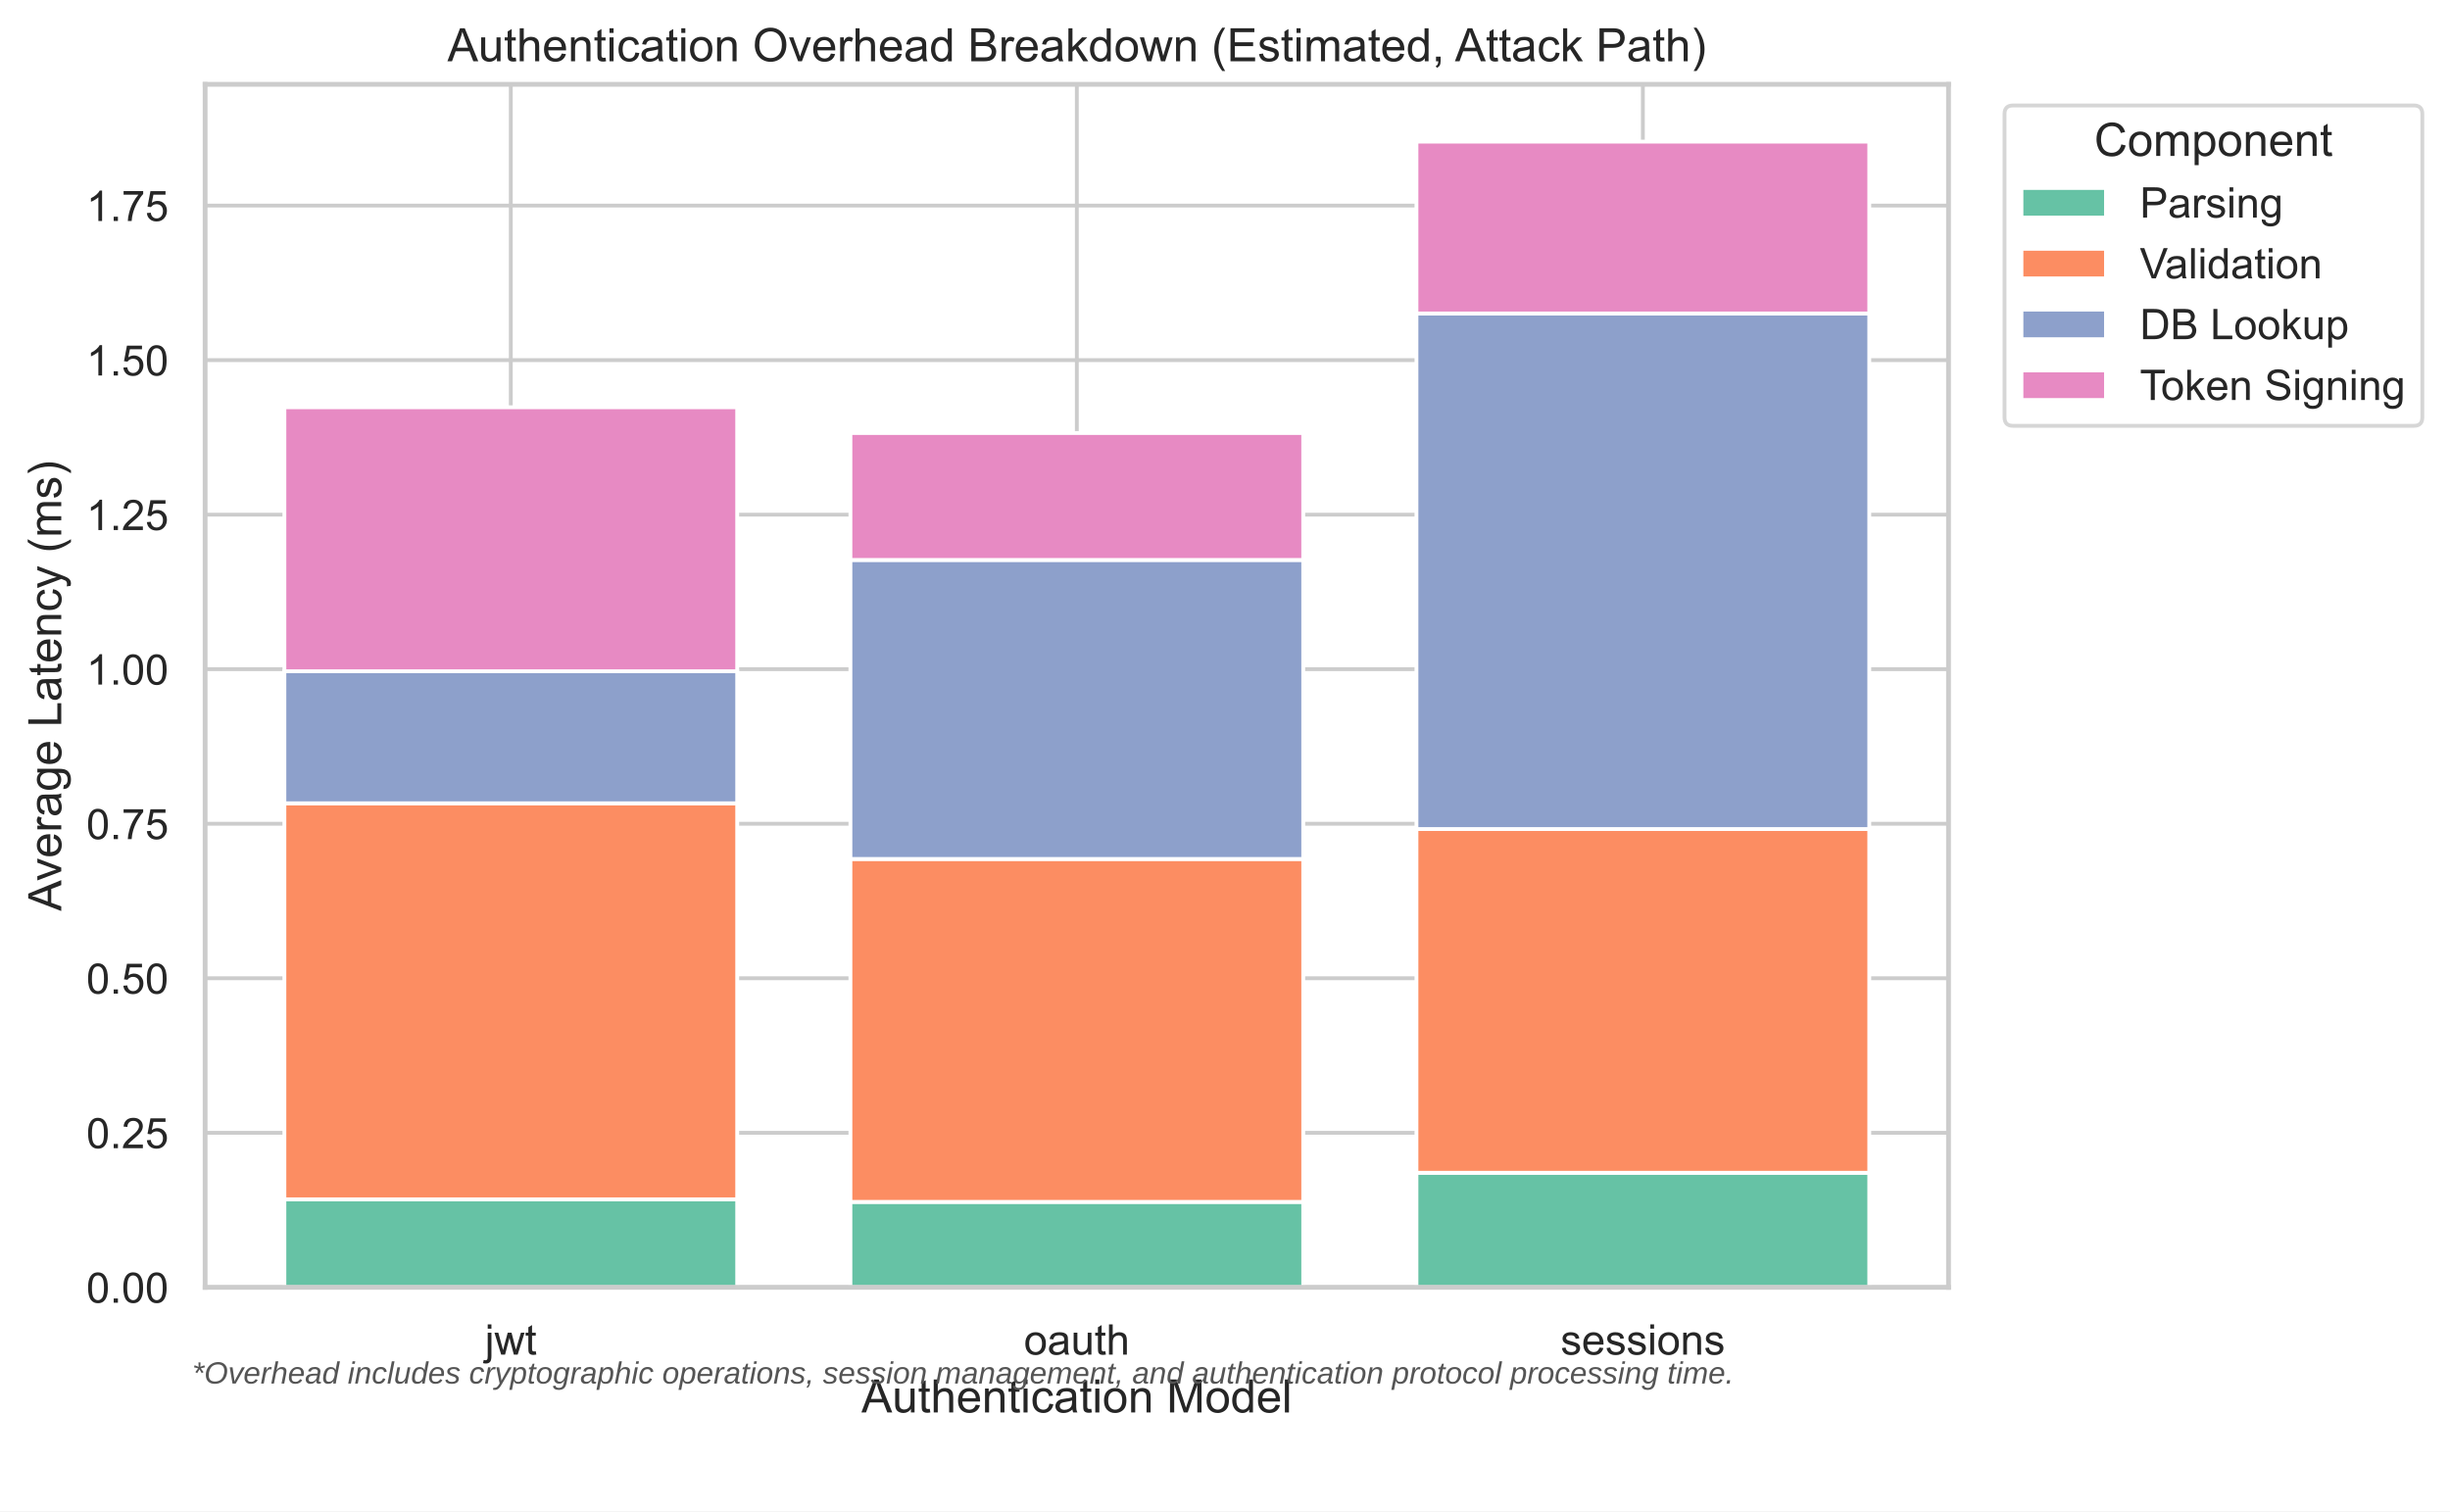
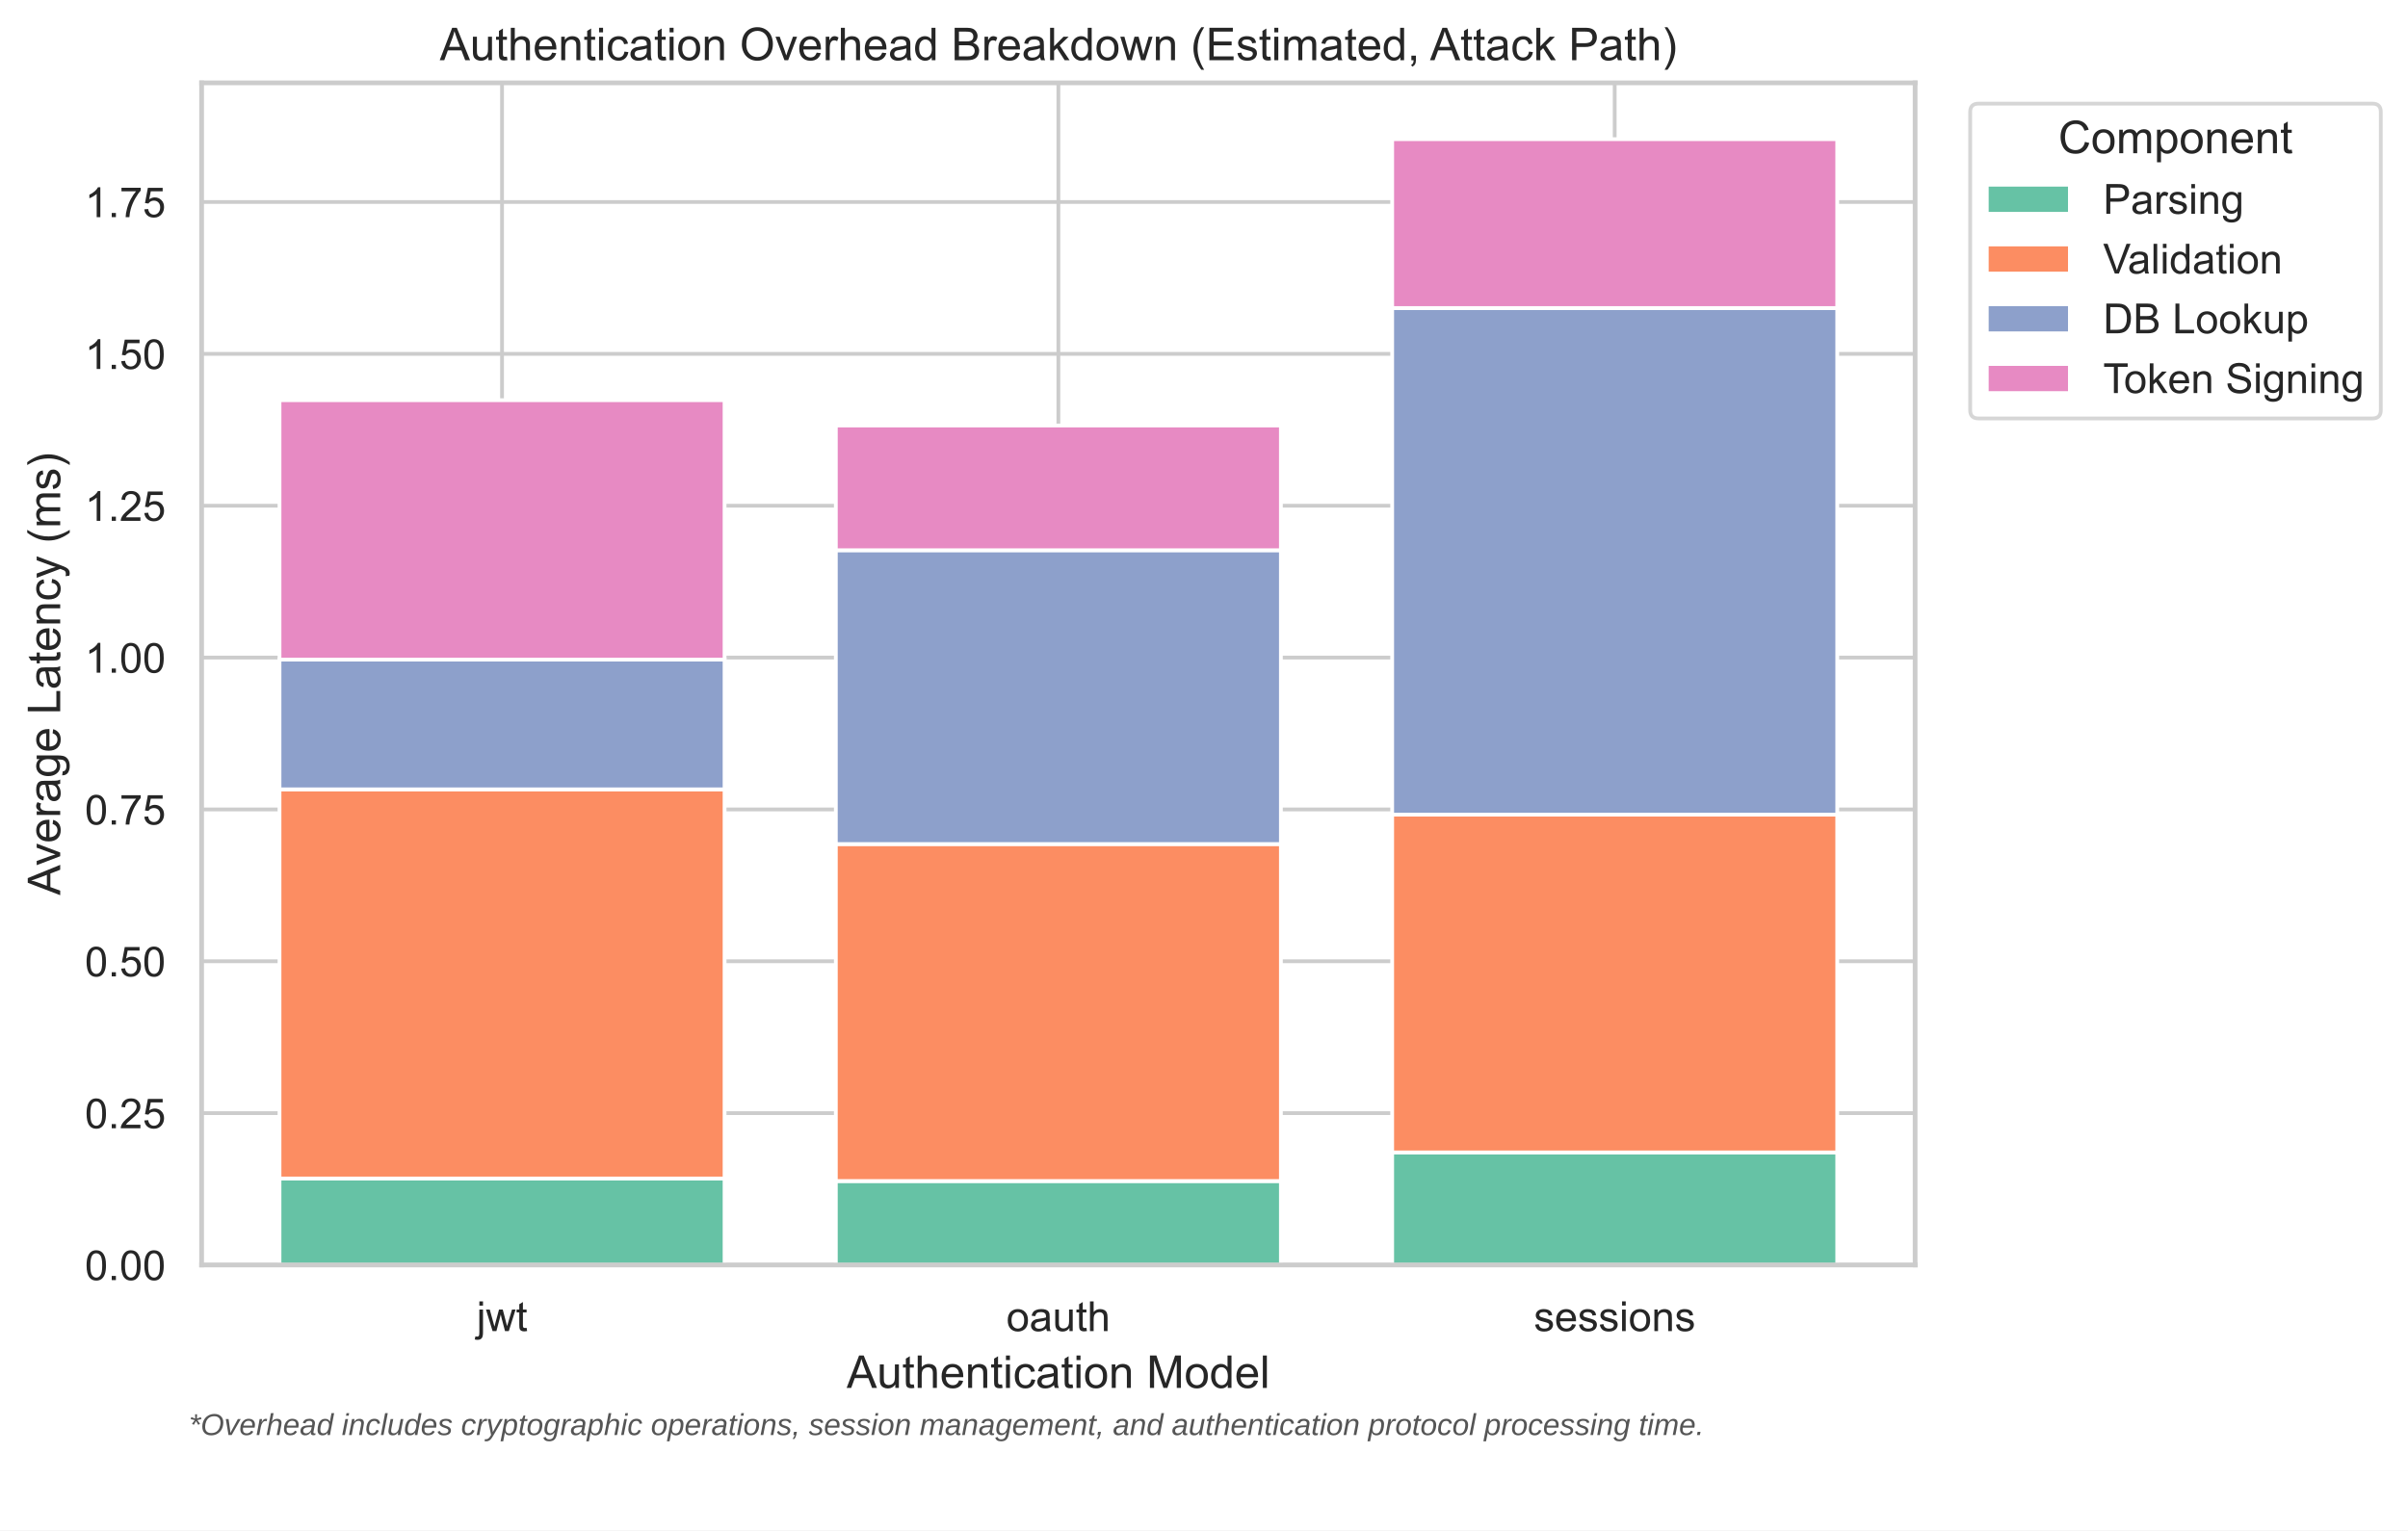
- <svg xmlns="http://www.w3.org/2000/svg" xmlns:xlink="http://www.w3.org/1999/xlink" width="637.429pt" height="393.248pt" viewBox="0 0 637.429 393.248" version="1.1">
+ <svg xmlns="http://www.w3.org/2000/svg" xmlns:xlink="http://www.w3.org/1999/xlink" width="637.429pt" height="405.248pt" viewBox="0 0 637.429 405.248" version="1.1">
  <defs>
    <style type="text/css">*{stroke-linejoin: round; stroke-linecap: butt}</style>
  </defs>
  <g id="figure_1">
    <g id="patch_1">
-       <path d="M 0 393.248  L 637.429 393.248  L 637.429 0  L 0 0  z " style="fill: #ffffff" />
+       <path d="M 0 405.248  L 637.429 405.248  L 637.429 0  L 0 0  z " style="fill: #ffffff" />
    </g>
    <g id="axes_1">
      <g id="patch_2">
        <path d="M 53.369 334.963  L 506.957 334.963  L 506.957 21.943  L 53.369 21.943  z " style="fill: #ffffff" />
      </g>
      <g id="matplotlib.axis_1">
        <g id="xtick_1">
          <g id="line2d_1">
            <path d="M 132.894 334.963  L 132.894 21.943  " clip-path="url(#p9d90016e04)" style="fill: none; stroke: #cccccc; stroke-linecap: round" />
          </g>
          <g id="text_1">
            <g style="fill: #262626" transform="translate(126.1721 352.4714) scale(0.11 -0.11)">
              <defs>
                <path id="ArialMT-4d" d="M 419 3928  L 419 4581  L 981 4581  L 981 3928  L 419 3928  z M -294 -1288  L -188 -809  Q -19 -853 78 -853  Q 250 -853 334 -739  Q 419 -625 419 -169  L 419 3319  L 981 3319  L 981 -181  Q 981 -794 822 -1034  Q 619 -1347 147 -1347  Q -81 -1347 -294 -1288  z " transform="scale(0.015625)" />
                <path id="ArialMT-5a" d="M 1034 0  L 19 3319  L 600 3319  L 1128 1403  L 1325 691  Q 1338 744 1497 1375  L 2025 3319  L 2603 3319  L 3100 1394  L 3266 759  L 3456 1400  L 4025 3319  L 4572 3319  L 3534 0  L 2950 0  L 2422 1988  L 2294 2553  L 1622 0  L 1034 0  z " transform="scale(0.015625)" />
                <path id="ArialMT-57" d="M 1650 503  L 1731 6  Q 1494 -44 1306 -44  Q 1000 -44 831 53  Q 663 150 594 308  Q 525 466 525 972  L 525 2881  L 113 2881  L 113 3319  L 525 3319  L 525 4141  L 1084 4478  L 1084 3319  L 1650 3319  L 1650 2881  L 1084 2881  L 1084 941  Q 1084 700 1114 631  Q 1144 563 1211 522  Q 1278 481 1403 481  Q 1497 481 1650 503  z " transform="scale(0.015625)" />
              </defs>
              <use xlink:href="#ArialMT-4d" />
              <use xlink:href="#ArialMT-5a" transform="translate(22.21875 0)" />
              <use xlink:href="#ArialMT-57" transform="translate(94.4375 0)" />
            </g>
          </g>
        </g>
        <g id="xtick_2">
          <g id="line2d_2">
            <path d="M 280.163 334.963  L 280.163 21.943  " clip-path="url(#p9d90016e04)" style="fill: none; stroke: #cccccc; stroke-linecap: round" />
          </g>
          <g id="text_2">
            <g style="fill: #262626" transform="translate(266.4009 352.4714) scale(0.11 -0.11)">
              <defs>
                <path id="ArialMT-52" d="M 213 1659  Q 213 2581 725 3025  Q 1153 3394 1769 3394  Q 2453 3394 2887 2945  Q 3322 2497 3322 1706  Q 3322 1066 3130 698  Q 2938 331 2570 128  Q 2203 -75 1769 -75  Q 1072 -75 642 372  Q 213 819 213 1659  z M 791 1659  Q 791 1022 1069 705  Q 1347 388 1769 388  Q 2188 388 2466 706  Q 2744 1025 2744 1678  Q 2744 2294 2464 2611  Q 2184 2928 1769 2928  Q 1347 2928 1069 2612  Q 791 2297 791 1659  z " transform="scale(0.015625)" />
                <path id="ArialMT-44" d="M 2588 409  Q 2275 144 1986 34  Q 1697 -75 1366 -75  Q 819 -75 525 192  Q 231 459 231 875  Q 231 1119 342 1320  Q 453 1522 633 1644  Q 813 1766 1038 1828  Q 1203 1872 1538 1913  Q 2219 1994 2541 2106  Q 2544 2222 2544 2253  Q 2544 2597 2384 2738  Q 2169 2928 1744 2928  Q 1347 2928 1158 2789  Q 969 2650 878 2297  L 328 2372  Q 403 2725 575 2942  Q 747 3159 1072 3276  Q 1397 3394 1825 3394  Q 2250 3394 2515 3294  Q 2781 3194 2906 3042  Q 3031 2891 3081 2659  Q 3109 2516 3109 2141  L 3109 1391  Q 3109 606 3145 398  Q 3181 191 3288 0  L 2700 0  Q 2613 175 2588 409  z M 2541 1666  Q 2234 1541 1622 1453  Q 1275 1403 1131 1340  Q 988 1278 909 1158  Q 831 1038 831 891  Q 831 666 1001 516  Q 1172 366 1500 366  Q 1825 366 2078 508  Q 2331 650 2450 897  Q 2541 1088 2541 1459  L 2541 1666  z " transform="scale(0.015625)" />
                <path id="ArialMT-58" d="M 2597 0  L 2597 488  Q 2209 -75 1544 -75  Q 1250 -75 995 37  Q 741 150 617 320  Q 494 491 444 738  Q 409 903 409 1263  L 409 3319  L 972 3319  L 972 1478  Q 972 1038 1006 884  Q 1059 663 1231 536  Q 1403 409 1656 409  Q 1909 409 2131 539  Q 2353 669 2445 892  Q 2538 1116 2538 1541  L 2538 3319  L 3100 3319  L 3100 0  L 2597 0  z " transform="scale(0.015625)" />
                <path id="ArialMT-4b" d="M 422 0  L 422 4581  L 984 4581  L 984 2938  Q 1378 3394 1978 3394  Q 2347 3394 2619 3248  Q 2891 3103 3008 2847  Q 3125 2591 3125 2103  L 3125 0  L 2563 0  L 2563 2103  Q 2563 2525 2380 2717  Q 2197 2909 1863 2909  Q 1613 2909 1392 2779  Q 1172 2650 1078 2428  Q 984 2206 984 1816  L 984 0  L 422 0  z " transform="scale(0.015625)" />
              </defs>
              <use xlink:href="#ArialMT-52" />
              <use xlink:href="#ArialMT-44" transform="translate(55.60938 0)" />
              <use xlink:href="#ArialMT-58" transform="translate(111.2188 0)" />
              <use xlink:href="#ArialMT-57" transform="translate(166.8281 0)" />
              <use xlink:href="#ArialMT-4b" transform="translate(194.6094 0)" />
            </g>
          </g>
        </g>
        <g id="xtick_3">
          <g id="line2d_3">
            <path d="M 427.432 334.963  L 427.432 21.943  " clip-path="url(#p9d90016e04)" style="fill: none; stroke: #cccccc; stroke-linecap: round" />
          </g>
          <g id="text_3">
            <g style="fill: #262626" transform="translate(406.0342 352.4714) scale(0.11 -0.11)">
              <defs>
                <path id="ArialMT-56" d="M 197 991  L 753 1078  Q 800 744 1014 566  Q 1228 388 1613 388  Q 2000 388 2187 545  Q 2375 703 2375 916  Q 2375 1106 2209 1216  Q 2094 1291 1634 1406  Q 1016 1563 777 1677  Q 538 1791 414 1992  Q 291 2194 291 2438  Q 291 2659 392 2848  Q 494 3038 669 3163  Q 800 3259 1026 3326  Q 1253 3394 1513 3394  Q 1903 3394 2198 3281  Q 2494 3169 2634 2976  Q 2775 2784 2828 2463  L 2278 2388  Q 2241 2644 2061 2787  Q 1881 2931 1553 2931  Q 1166 2931 1000 2803  Q 834 2675 834 2503  Q 834 2394 903 2306  Q 972 2216 1119 2156  Q 1203 2125 1616 2013  Q 2213 1853 2448 1751  Q 2684 1650 2818 1456  Q 2953 1263 2953 975  Q 2953 694 2789 445  Q 2625 197 2315 61  Q 2006 -75 1616 -75  Q 969 -75 630 194  Q 291 463 197 991  z " transform="scale(0.015625)" />
                <path id="ArialMT-48" d="M 2694 1069  L 3275 997  Q 3138 488 2766 206  Q 2394 -75 1816 -75  Q 1088 -75 661 373  Q 234 822 234 1631  Q 234 2469 665 2931  Q 1097 3394 1784 3394  Q 2450 3394 2872 2941  Q 3294 2488 3294 1666  Q 3294 1616 3291 1516  L 816 1516  Q 847 969 1125 678  Q 1403 388 1819 388  Q 2128 388 2347 550  Q 2566 713 2694 1069  z M 847 1978  L 2700 1978  Q 2663 2397 2488 2606  Q 2219 2931 1791 2931  Q 1403 2931 1139 2672  Q 875 2413 847 1978  z " transform="scale(0.015625)" />
                <path id="ArialMT-4c" d="M 425 3934  L 425 4581  L 988 4581  L 988 3934  L 425 3934  z M 425 0  L 425 3319  L 988 3319  L 988 0  L 425 0  z " transform="scale(0.015625)" />
                <path id="ArialMT-51" d="M 422 0  L 422 3319  L 928 3319  L 928 2847  Q 1294 3394 1984 3394  Q 2284 3394 2536 3286  Q 2788 3178 2913 3003  Q 3038 2828 3088 2588  Q 3119 2431 3119 2041  L 3119 0  L 2556 0  L 2556 2019  Q 2556 2363 2490 2533  Q 2425 2703 2258 2804  Q 2091 2906 1866 2906  Q 1506 2906 1245 2678  Q 984 2450 984 1813  L 984 0  L 422 0  z " transform="scale(0.015625)" />
              </defs>
              <use xlink:href="#ArialMT-56" />
              <use xlink:href="#ArialMT-48" transform="translate(50 0)" />
              <use xlink:href="#ArialMT-56" transform="translate(105.6094 0)" />
              <use xlink:href="#ArialMT-56" transform="translate(155.6094 0)" />
              <use xlink:href="#ArialMT-4c" transform="translate(205.6094 0)" />
              <use xlink:href="#ArialMT-52" transform="translate(227.8281 0)" />
              <use xlink:href="#ArialMT-51" transform="translate(283.4375 0)" />
              <use xlink:href="#ArialMT-56" transform="translate(339.0469 0)" />
            </g>
          </g>
        </g>
        <g id="text_4">
          <g style="fill: #262626" transform="translate(224.1304 367.5229) scale(0.12 -0.12)">
            <defs>
              <path id="ArialMT-24" d="M -9 0  L 1750 4581  L 2403 4581  L 4278 0  L 3588 0  L 3053 1388  L 1138 1388  L 634 0  L -9 0  z M 1313 1881  L 2866 1881  L 2388 3150  Q 2169 3728 2063 4100  Q 1975 3659 1816 3225  L 1313 1881  z " transform="scale(0.015625)" />
              <path id="ArialMT-46" d="M 2588 1216  L 3141 1144  Q 3050 572 2676 248  Q 2303 -75 1759 -75  Q 1078 -75 664 370  Q 250 816 250 1647  Q 250 2184 428 2587  Q 606 2991 970 3192  Q 1334 3394 1763 3394  Q 2303 3394 2647 3120  Q 2991 2847 3088 2344  L 2541 2259  Q 2463 2594 2264 2762  Q 2066 2931 1784 2931  Q 1359 2931 1093 2626  Q 828 2322 828 1663  Q 828 994 1084 691  Q 1341 388 1753 388  Q 2084 388 2306 591  Q 2528 794 2588 1216  z " transform="scale(0.015625)" />
              <path id="ArialMT-3" transform="scale(0.015625)" />
              <path id="ArialMT-30" d="M 475 0  L 475 4581  L 1388 4581  L 2472 1338  Q 2622 884 2691 659  Q 2769 909 2934 1394  L 4031 4581  L 4847 4581  L 4847 0  L 4263 0  L 4263 3834  L 2931 0  L 2384 0  L 1059 3900  L 1059 0  L 475 0  z " transform="scale(0.015625)" />
              <path id="ArialMT-47" d="M 2575 0  L 2575 419  Q 2259 -75 1647 -75  Q 1250 -75 917 144  Q 584 363 401 755  Q 219 1147 219 1656  Q 219 2153 384 2558  Q 550 2963 881 3178  Q 1213 3394 1622 3394  Q 1922 3394 2156 3267  Q 2391 3141 2538 2938  L 2538 4581  L 3097 4581  L 3097 0  L 2575 0  z M 797 1656  Q 797 1019 1065 703  Q 1334 388 1700 388  Q 2069 388 2326 689  Q 2584 991 2584 1609  Q 2584 2291 2321 2609  Q 2059 2928 1675 2928  Q 1300 2928 1048 2622  Q 797 2316 797 1656  z " transform="scale(0.015625)" />
              <path id="ArialMT-4f" d="M 409 0  L 409 4581  L 972 4581  L 972 0  L 409 0  z " transform="scale(0.015625)" />
            </defs>
            <use xlink:href="#ArialMT-24" />
            <use xlink:href="#ArialMT-58" transform="translate(66.70312 0)" />
            <use xlink:href="#ArialMT-57" transform="translate(122.3125 0)" />
            <use xlink:href="#ArialMT-4b" transform="translate(150.0938 0)" />
            <use xlink:href="#ArialMT-48" transform="translate(205.7031 0)" />
            <use xlink:href="#ArialMT-51" transform="translate(261.3125 0)" />
            <use xlink:href="#ArialMT-57" transform="translate(316.9219 0)" />
            <use xlink:href="#ArialMT-4c" transform="translate(344.7031 0)" />
            <use xlink:href="#ArialMT-46" transform="translate(366.9219 0)" />
            <use xlink:href="#ArialMT-44" transform="translate(416.9219 0)" />
            <use xlink:href="#ArialMT-57" transform="translate(472.5312 0)" />
            <use xlink:href="#ArialMT-4c" transform="translate(500.3125 0)" />
            <use xlink:href="#ArialMT-52" transform="translate(522.5312 0)" />
            <use xlink:href="#ArialMT-51" transform="translate(578.1406 0)" />
            <use xlink:href="#ArialMT-3" transform="translate(633.75 0)" />
            <use xlink:href="#ArialMT-30" transform="translate(661.5312 0)" />
            <use xlink:href="#ArialMT-52" transform="translate(744.8281 0)" />
            <use xlink:href="#ArialMT-47" transform="translate(800.4375 0)" />
            <use xlink:href="#ArialMT-48" transform="translate(856.0469 0)" />
            <use xlink:href="#ArialMT-4f" transform="translate(911.6562 0)" />
          </g>
        </g>
      </g>
      <g id="matplotlib.axis_2">
        <g id="ytick_1">
          <g id="line2d_4">
            <path d="M 53.369 334.963  L 506.957 334.963  " clip-path="url(#p9d90016e04)" style="fill: none; stroke: #cccccc; stroke-linecap: round" />
          </g>
          <g id="text_5">
            <g style="fill: #262626" transform="translate(22.46195 338.9672) scale(0.11 -0.11)">
              <defs>
                <path id="ArialMT-13" d="M 266 2259  Q 266 3072 433 3567  Q 600 4063 929 4331  Q 1259 4600 1759 4600  Q 2128 4600 2406 4451  Q 2684 4303 2865 4023  Q 3047 3744 3150 3342  Q 3253 2941 3253 2259  Q 3253 1453 3087 958  Q 2922 463 2592 192  Q 2263 -78 1759 -78  Q 1097 -78 719 397  Q 266 969 266 2259  z M 844 2259  Q 844 1131 1108 757  Q 1372 384 1759 384  Q 2147 384 2411 759  Q 2675 1134 2675 2259  Q 2675 3391 2411 3762  Q 2147 4134 1753 4134  Q 1366 4134 1134 3806  Q 844 3388 844 2259  z " transform="scale(0.015625)" />
                <path id="ArialMT-11" d="M 581 0  L 581 641  L 1222 641  L 1222 0  L 581 0  z " transform="scale(0.015625)" />
              </defs>
              <use xlink:href="#ArialMT-13" />
              <use xlink:href="#ArialMT-11" transform="translate(55.60938 0)" />
              <use xlink:href="#ArialMT-13" transform="translate(83.39062 0)" />
              <use xlink:href="#ArialMT-13" transform="translate(139 0)" />
            </g>
          </g>
        </g>
        <g id="ytick_2">
          <g id="line2d_5">
            <path d="M 53.369 294.753  L 506.957 294.753  " clip-path="url(#p9d90016e04)" style="fill: none; stroke: #cccccc; stroke-linecap: round" />
          </g>
          <g id="text_6">
            <g style="fill: #262626" transform="translate(22.46195 298.7571) scale(0.11 -0.11)">
              <defs>
                <path id="ArialMT-15" d="M 3222 541  L 3222 0  L 194 0  Q 188 203 259 391  Q 375 700 629 1000  Q 884 1300 1366 1694  Q 2113 2306 2375 2664  Q 2638 3022 2638 3341  Q 2638 3675 2398 3904  Q 2159 4134 1775 4134  Q 1369 4134 1125 3890  Q 881 3647 878 3216  L 300 3275  Q 359 3922 746 4261  Q 1134 4600 1788 4600  Q 2447 4600 2831 4234  Q 3216 3869 3216 3328  Q 3216 3053 3103 2787  Q 2991 2522 2730 2228  Q 2469 1934 1863 1422  Q 1356 997 1212 845  Q 1069 694 975 541  L 3222 541  z " transform="scale(0.015625)" />
                <path id="ArialMT-18" d="M 266 1200  L 856 1250  Q 922 819 1161 601  Q 1400 384 1738 384  Q 2144 384 2425 690  Q 2706 997 2706 1503  Q 2706 1984 2436 2262  Q 2166 2541 1728 2541  Q 1456 2541 1237 2417  Q 1019 2294 894 2097  L 366 2166  L 809 4519  L 3088 4519  L 3088 3981  L 1259 3981  L 1013 2750  Q 1425 3038 1878 3038  Q 2478 3038 2890 2622  Q 3303 2206 3303 1553  Q 3303 931 2941 478  Q 2500 -78 1738 -78  Q 1113 -78 717 272  Q 322 622 266 1200  z " transform="scale(0.015625)" />
              </defs>
              <use xlink:href="#ArialMT-13" />
              <use xlink:href="#ArialMT-11" transform="translate(55.60938 0)" />
              <use xlink:href="#ArialMT-15" transform="translate(83.39062 0)" />
              <use xlink:href="#ArialMT-18" transform="translate(139 0)" />
            </g>
          </g>
        </g>
        <g id="ytick_3">
          <g id="line2d_6">
            <path d="M 53.369 254.543  L 506.957 254.543  " clip-path="url(#p9d90016e04)" style="fill: none; stroke: #cccccc; stroke-linecap: round" />
          </g>
          <g id="text_7">
            <g style="fill: #262626" transform="translate(22.46195 258.5469) scale(0.11 -0.11)">
              <use xlink:href="#ArialMT-13" />
              <use xlink:href="#ArialMT-11" transform="translate(55.60938 0)" />
              <use xlink:href="#ArialMT-18" transform="translate(83.39062 0)" />
              <use xlink:href="#ArialMT-13" transform="translate(139 0)" />
            </g>
          </g>
        </g>
        <g id="ytick_4">
          <g id="line2d_7">
            <path d="M 53.369 214.333  L 506.957 214.333  " clip-path="url(#p9d90016e04)" style="fill: none; stroke: #cccccc; stroke-linecap: round" />
          </g>
          <g id="text_8">
            <g style="fill: #262626" transform="translate(22.46195 218.3368) scale(0.11 -0.11)">
              <defs>
                <path id="ArialMT-1a" d="M 303 3981  L 303 4522  L 3269 4522  L 3269 4084  Q 2831 3619 2401 2847  Q 1972 2075 1738 1259  Q 1569 684 1522 0  L 944 0  Q 953 541 1156 1306  Q 1359 2072 1739 2783  Q 2119 3494 2547 3981  L 303 3981  z " transform="scale(0.015625)" />
              </defs>
              <use xlink:href="#ArialMT-13" />
              <use xlink:href="#ArialMT-11" transform="translate(55.60938 0)" />
              <use xlink:href="#ArialMT-1a" transform="translate(83.39062 0)" />
              <use xlink:href="#ArialMT-18" transform="translate(139 0)" />
            </g>
          </g>
        </g>
        <g id="ytick_5">
          <g id="line2d_8">
            <path d="M 53.369 174.122  L 506.957 174.122  " clip-path="url(#p9d90016e04)" style="fill: none; stroke: #cccccc; stroke-linecap: round" />
          </g>
          <g id="text_9">
            <g style="fill: #262626" transform="translate(22.46195 178.1266) scale(0.11 -0.11)">
              <defs>
                <path id="ArialMT-14" d="M 2384 0  L 1822 0  L 1822 3584  Q 1619 3391 1289 3197  Q 959 3003 697 2906  L 697 3450  Q 1169 3672 1522 3987  Q 1875 4303 2022 4600  L 2384 4600  L 2384 0  z " transform="scale(0.015625)" />
              </defs>
              <use xlink:href="#ArialMT-14" />
              <use xlink:href="#ArialMT-11" transform="translate(55.60938 0)" />
              <use xlink:href="#ArialMT-13" transform="translate(83.39062 0)" />
              <use xlink:href="#ArialMT-13" transform="translate(139 0)" />
            </g>
          </g>
        </g>
        <g id="ytick_6">
          <g id="line2d_9">
            <path d="M 53.369 133.912  L 506.957 133.912  " clip-path="url(#p9d90016e04)" style="fill: none; stroke: #cccccc; stroke-linecap: round" />
          </g>
          <g id="text_10">
            <g style="fill: #262626" transform="translate(22.46195 137.9164) scale(0.11 -0.11)">
              <use xlink:href="#ArialMT-14" />
              <use xlink:href="#ArialMT-11" transform="translate(55.60938 0)" />
              <use xlink:href="#ArialMT-15" transform="translate(83.39062 0)" />
              <use xlink:href="#ArialMT-18" transform="translate(139 0)" />
            </g>
          </g>
        </g>
        <g id="ytick_7">
          <g id="line2d_10">
            <path d="M 53.369 93.702  L 506.957 93.702  " clip-path="url(#p9d90016e04)" style="fill: none; stroke: #cccccc; stroke-linecap: round" />
          </g>
          <g id="text_11">
            <g style="fill: #262626" transform="translate(22.46195 97.70629) scale(0.11 -0.11)">
              <use xlink:href="#ArialMT-14" />
              <use xlink:href="#ArialMT-11" transform="translate(55.60938 0)" />
              <use xlink:href="#ArialMT-18" transform="translate(83.39062 0)" />
              <use xlink:href="#ArialMT-13" transform="translate(139 0)" />
            </g>
          </g>
        </g>
        <g id="ytick_8">
          <g id="line2d_11">
            <path d="M 53.369 53.492  L 506.957 53.492  " clip-path="url(#p9d90016e04)" style="fill: none; stroke: #cccccc; stroke-linecap: round" />
          </g>
          <g id="text_12">
            <g style="fill: #262626" transform="translate(22.46195 57.49613) scale(0.11 -0.11)">
              <use xlink:href="#ArialMT-14" />
              <use xlink:href="#ArialMT-11" transform="translate(55.60938 0)" />
              <use xlink:href="#ArialMT-1a" transform="translate(83.39062 0)" />
              <use xlink:href="#ArialMT-18" transform="translate(139 0)" />
            </g>
          </g>
        </g>
        <g id="text_13">
          <g style="fill: #262626" transform="translate(15.93633 237.0309) rotate(-90) scale(0.12 -0.12)">
            <defs>
              <path id="ArialMT-59" d="M 1344 0  L 81 3319  L 675 3319  L 1388 1331  Q 1503 1009 1600 663  Q 1675 925 1809 1294  L 2547 3319  L 3125 3319  L 1869 0  L 1344 0  z " transform="scale(0.015625)" />
              <path id="ArialMT-55" d="M 416 0  L 416 3319  L 922 3319  L 922 2816  Q 1116 3169 1280 3281  Q 1444 3394 1641 3394  Q 1925 3394 2219 3213  L 2025 2691  Q 1819 2813 1613 2813  Q 1428 2813 1281 2702  Q 1134 2591 1072 2394  Q 978 2094 978 1738  L 978 0  L 416 0  z " transform="scale(0.015625)" />
              <path id="ArialMT-4a" d="M 319 -275  L 866 -356  Q 900 -609 1056 -725  Q 1266 -881 1628 -881  Q 2019 -881 2231 -725  Q 2444 -569 2519 -288  Q 2563 -116 2559 434  Q 2191 0 1641 0  Q 956 0 581 494  Q 206 988 206 1678  Q 206 2153 378 2554  Q 550 2956 876 3175  Q 1203 3394 1644 3394  Q 2231 3394 2613 2919  L 2613 3319  L 3131 3319  L 3131 450  Q 3131 -325 2973 -648  Q 2816 -972 2473 -1159  Q 2131 -1347 1631 -1347  Q 1038 -1347 672 -1080  Q 306 -813 319 -275  z M 784 1719  Q 784 1066 1043 766  Q 1303 466 1694 466  Q 2081 466 2343 764  Q 2606 1063 2606 1700  Q 2606 2309 2336 2618  Q 2066 2928 1684 2928  Q 1309 2928 1046 2623  Q 784 2319 784 1719  z " transform="scale(0.015625)" />
              <path id="ArialMT-2f" d="M 469 0  L 469 4581  L 1075 4581  L 1075 541  L 3331 541  L 3331 0  L 469 0  z " transform="scale(0.015625)" />
              <path id="ArialMT-5c" d="M 397 -1278  L 334 -750  Q 519 -800 656 -800  Q 844 -800 956 -737  Q 1069 -675 1141 -563  Q 1194 -478 1313 -144  Q 1328 -97 1363 -6  L 103 3319  L 709 3319  L 1400 1397  Q 1534 1031 1641 628  Q 1738 1016 1872 1384  L 2581 3319  L 3144 3319  L 1881 -56  Q 1678 -603 1566 -809  Q 1416 -1088 1222 -1217  Q 1028 -1347 759 -1347  Q 597 -1347 397 -1278  z " transform="scale(0.015625)" />
              <path id="ArialMT-b" d="M 1497 -1347  Q 1031 -759 709 28  Q 388 816 388 1659  Q 388 2403 628 3084  Q 909 3875 1497 4659  L 1900 4659  Q 1522 4009 1400 3731  Q 1209 3300 1100 2831  Q 966 2247 966 1656  Q 966 153 1900 -1347  L 1497 -1347  z " transform="scale(0.015625)" />
              <path id="ArialMT-50" d="M 422 0  L 422 3319  L 925 3319  L 925 2853  Q 1081 3097 1340 3245  Q 1600 3394 1931 3394  Q 2300 3394 2536 3241  Q 2772 3088 2869 2813  Q 3263 3394 3894 3394  Q 4388 3394 4653 3120  Q 4919 2847 4919 2278  L 4919 0  L 4359 0  L 4359 2091  Q 4359 2428 4304 2576  Q 4250 2725 4106 2815  Q 3963 2906 3769 2906  Q 3419 2906 3187 2673  Q 2956 2441 2956 1928  L 2956 0  L 2394 0  L 2394 2156  Q 2394 2531 2256 2718  Q 2119 2906 1806 2906  Q 1569 2906 1367 2781  Q 1166 2656 1075 2415  Q 984 2175 984 1722  L 984 0  L 422 0  z " transform="scale(0.015625)" />
              <path id="ArialMT-c" d="M 791 -1347  L 388 -1347  Q 1322 153 1322 1656  Q 1322 2244 1188 2822  Q 1081 3291 891 3722  Q 769 4003 388 4659  L 791 4659  Q 1378 3875 1659 3084  Q 1900 2403 1900 1659  Q 1900 816 1576 28  Q 1253 -759 791 -1347  z " transform="scale(0.015625)" />
            </defs>
            <use xlink:href="#ArialMT-24" />
            <use xlink:href="#ArialMT-59" transform="translate(64.89062 0)" />
            <use xlink:href="#ArialMT-48" transform="translate(114.8906 0)" />
            <use xlink:href="#ArialMT-55" transform="translate(170.5 0)" />
            <use xlink:href="#ArialMT-44" transform="translate(203.7969 0)" />
            <use xlink:href="#ArialMT-4a" transform="translate(259.4062 0)" />
            <use xlink:href="#ArialMT-48" transform="translate(315.0156 0)" />
            <use xlink:href="#ArialMT-3" transform="translate(370.625 0)" />
            <use xlink:href="#ArialMT-2f" transform="translate(398.4062 0)" />
            <use xlink:href="#ArialMT-44" transform="translate(454.0156 0)" />
            <use xlink:href="#ArialMT-57" transform="translate(509.625 0)" />
            <use xlink:href="#ArialMT-48" transform="translate(537.4062 0)" />
            <use xlink:href="#ArialMT-51" transform="translate(593.0156 0)" />
            <use xlink:href="#ArialMT-46" transform="translate(648.625 0)" />
            <use xlink:href="#ArialMT-5c" transform="translate(698.625 0)" />
            <use xlink:href="#ArialMT-3" transform="translate(748.625 0)" />
            <use xlink:href="#ArialMT-b" transform="translate(776.4062 0)" />
            <use xlink:href="#ArialMT-50" transform="translate(809.7031 0)" />
            <use xlink:href="#ArialMT-56" transform="translate(893 0)" />
            <use xlink:href="#ArialMT-c" transform="translate(943 0)" />
          </g>
        </g>
      </g>
      <g id="patch_3">
        <path d="M 73.987 334.963  L 191.802 334.963  L 191.802 312.063  L 73.987 312.063  z " clip-path="url(#p9d90016e04)" style="fill: #66c2a5; stroke: #ffffff; stroke-linejoin: miter" />
      </g>
      <g id="patch_4">
        <path d="M 221.255 334.963  L 339.07 334.963  L 339.07 312.734  L 221.255 312.734  z " clip-path="url(#p9d90016e04)" style="fill: #66c2a5; stroke: #ffffff; stroke-linejoin: miter" />
      </g>
      <g id="patch_5">
        <path d="M 368.524 334.963  L 486.339 334.963  L 486.339 305.152  L 368.524 305.152  z " clip-path="url(#p9d90016e04)" style="fill: #66c2a5; stroke: #ffffff; stroke-linejoin: miter" />
      </g>
      <g id="patch_6">
        <path d="M 73.987 312.063  L 191.802 312.063  L 191.802 209.015  L 73.987 209.015  z " clip-path="url(#p9d90016e04)" style="fill: #fc8d62; stroke: #ffffff; stroke-linejoin: miter" />
      </g>
      <g id="patch_7">
        <path d="M 221.255 312.734  L 339.07 312.734  L 339.07 223.503  L 221.255 223.503  z " clip-path="url(#p9d90016e04)" style="fill: #fc8d62; stroke: #ffffff; stroke-linejoin: miter" />
      </g>
      <g id="patch_8">
        <path d="M 368.524 305.152  L 486.339 305.152  L 486.339 215.717  L 368.524 215.717  z " clip-path="url(#p9d90016e04)" style="fill: #fc8d62; stroke: #ffffff; stroke-linejoin: miter" />
      </g>
      <g id="patch_9">
        <path d="M 73.987 209.015  L 191.802 209.015  L 191.802 174.666  L 73.987 174.666  z " clip-path="url(#p9d90016e04)" style="fill: #8da0cb; stroke: #ffffff; stroke-linejoin: miter" />
      </g>
      <g id="patch_10">
        <path d="M 221.255 223.503  L 339.07 223.503  L 339.07 145.701  L 221.255 145.701  z " clip-path="url(#p9d90016e04)" style="fill: #8da0cb; stroke: #ffffff; stroke-linejoin: miter" />
      </g>
      <g id="patch_11">
        <path d="M 368.524 215.717  L 486.339 215.717  L 486.339 81.566  L 368.524 81.566  z " clip-path="url(#p9d90016e04)" style="fill: #8da0cb; stroke: #ffffff; stroke-linejoin: miter" />
      </g>
      <g id="patch_12">
        <path d="M 73.987 174.666  L 191.802 174.666  L 191.802 105.967  L 73.987 105.967  z " clip-path="url(#p9d90016e04)" style="fill: #e78ac3; stroke: #ffffff; stroke-linejoin: miter" />
      </g>
      <g id="patch_13">
        <path d="M 221.255 145.701  L 339.07 145.701  L 339.07 112.673  L 221.255 112.673  z " clip-path="url(#p9d90016e04)" style="fill: #e78ac3; stroke: #ffffff; stroke-linejoin: miter" />
      </g>
      <g id="patch_14">
        <path d="M 368.524 81.566  L 486.339 81.566  L 486.339 36.849  L 368.524 36.849  z " clip-path="url(#p9d90016e04)" style="fill: #e78ac3; stroke: #ffffff; stroke-linejoin: miter" />
      </g>
      <g id="patch_15">
        <path d="M 53.369 334.963  L 53.369 21.943  " style="fill: none; stroke: #cccccc; stroke-width: 1.25; stroke-linejoin: miter; stroke-linecap: square" />
      </g>
      <g id="patch_16">
        <path d="M 506.957 334.963  L 506.957 21.943  " style="fill: none; stroke: #cccccc; stroke-width: 1.25; stroke-linejoin: miter; stroke-linecap: square" />
      </g>
      <g id="patch_17">
        <path d="M 53.369 334.963  L 506.957 334.963  " style="fill: none; stroke: #cccccc; stroke-width: 1.25; stroke-linejoin: miter; stroke-linecap: square" />
      </g>
      <g id="patch_18">
        <path d="M 53.369 21.943  L 506.957 21.943  " style="fill: none; stroke: #cccccc; stroke-width: 1.25; stroke-linejoin: miter; stroke-linecap: square" />
      </g>
      <g id="text_14">
        <g style="fill: #262626" transform="translate(116.4173 15.94313) scale(0.12 -0.12)">
          <defs>
            <path id="ArialMT-32" d="M 309 2231  Q 309 3372 921 4017  Q 1534 4663 2503 4663  Q 3138 4663 3647 4359  Q 4156 4056 4423 3514  Q 4691 2972 4691 2284  Q 4691 1588 4409 1038  Q 4128 488 3612 205  Q 3097 -78 2500 -78  Q 1853 -78 1343 234  Q 834 547 571 1087  Q 309 1628 309 2231  z M 934 2222  Q 934 1394 1379 917  Q 1825 441 2497 441  Q 3181 441 3623 922  Q 4066 1403 4066 2288  Q 4066 2847 3877 3264  Q 3688 3681 3323 3911  Q 2959 4141 2506 4141  Q 1863 4141 1398 3698  Q 934 3256 934 2222  z " transform="scale(0.015625)" />
            <path id="ArialMT-25" d="M 469 0  L 469 4581  L 2188 4581  Q 2713 4581 3030 4442  Q 3347 4303 3526 4014  Q 3706 3725 3706 3409  Q 3706 3116 3547 2856  Q 3388 2597 3066 2438  Q 3481 2316 3704 2022  Q 3928 1728 3928 1328  Q 3928 1006 3792 729  Q 3656 453 3456 303  Q 3256 153 2954 76  Q 2653 0 2216 0  L 469 0  z M 1075 2656  L 2066 2656  Q 2469 2656 2644 2709  Q 2875 2778 2992 2937  Q 3109 3097 3109 3338  Q 3109 3566 3000 3739  Q 2891 3913 2687 3977  Q 2484 4041 1991 4041  L 1075 4041  L 1075 2656  z M 1075 541  L 2216 541  Q 2509 541 2628 563  Q 2838 600 2978 687  Q 3119 775 3209 942  Q 3300 1109 3300 1328  Q 3300 1584 3169 1773  Q 3038 1963 2805 2039  Q 2572 2116 2134 2116  L 1075 2116  L 1075 541  z " transform="scale(0.015625)" />
            <path id="ArialMT-4e" d="M 425 0  L 425 4581  L 988 4581  L 988 1969  L 2319 3319  L 3047 3319  L 1778 2088  L 3175 0  L 2481 0  L 1384 1697  L 988 1316  L 988 0  L 425 0  z " transform="scale(0.015625)" />
            <path id="ArialMT-28" d="M 506 0  L 506 4581  L 3819 4581  L 3819 4041  L 1113 4041  L 1113 2638  L 3647 2638  L 3647 2100  L 1113 2100  L 1113 541  L 3925 541  L 3925 0  L 506 0  z " transform="scale(0.015625)" />
            <path id="ArialMT-f" d="M 569 0  L 569 641  L 1209 641  L 1209 0  Q 1209 -353 1084 -570  Q 959 -788 688 -906  L 531 -666  Q 709 -588 793 -436  Q 878 -284 888 0  L 569 0  z " transform="scale(0.015625)" />
            <path id="ArialMT-33" d="M 494 0  L 494 4581  L 2222 4581  Q 2678 4581 2919 4538  Q 3256 4481 3484 4323  Q 3713 4166 3852 3881  Q 3991 3597 3991 3256  Q 3991 2672 3619 2267  Q 3247 1863 2275 1863  L 1100 1863  L 1100 0  L 494 0  z M 1100 2403  L 2284 2403  Q 2872 2403 3119 2622  Q 3366 2841 3366 3238  Q 3366 3525 3220 3729  Q 3075 3934 2838 4000  Q 2684 4041 2272 4041  L 1100 4041  L 1100 2403  z " transform="scale(0.015625)" />
          </defs>
          <use xlink:href="#ArialMT-24" />
          <use xlink:href="#ArialMT-58" transform="translate(66.70312 0)" />
          <use xlink:href="#ArialMT-57" transform="translate(122.3125 0)" />
          <use xlink:href="#ArialMT-4b" transform="translate(150.0938 0)" />
          <use xlink:href="#ArialMT-48" transform="translate(205.7031 0)" />
          <use xlink:href="#ArialMT-51" transform="translate(261.3125 0)" />
          <use xlink:href="#ArialMT-57" transform="translate(316.9219 0)" />
          <use xlink:href="#ArialMT-4c" transform="translate(344.7031 0)" />
          <use xlink:href="#ArialMT-46" transform="translate(366.9219 0)" />
          <use xlink:href="#ArialMT-44" transform="translate(416.9219 0)" />
          <use xlink:href="#ArialMT-57" transform="translate(472.5312 0)" />
          <use xlink:href="#ArialMT-4c" transform="translate(500.3125 0)" />
          <use xlink:href="#ArialMT-52" transform="translate(522.5312 0)" />
          <use xlink:href="#ArialMT-51" transform="translate(578.1406 0)" />
          <use xlink:href="#ArialMT-3" transform="translate(633.75 0)" />
          <use xlink:href="#ArialMT-32" transform="translate(661.5312 0)" />
          <use xlink:href="#ArialMT-59" transform="translate(739.3125 0)" />
          <use xlink:href="#ArialMT-48" transform="translate(789.3125 0)" />
          <use xlink:href="#ArialMT-55" transform="translate(844.9219 0)" />
          <use xlink:href="#ArialMT-4b" transform="translate(878.2188 0)" />
          <use xlink:href="#ArialMT-48" transform="translate(933.8281 0)" />
          <use xlink:href="#ArialMT-44" transform="translate(989.4375 0)" />
          <use xlink:href="#ArialMT-47" transform="translate(1045.047 0)" />
          <use xlink:href="#ArialMT-3" transform="translate(1100.656 0)" />
          <use xlink:href="#ArialMT-25" transform="translate(1128.438 0)" />
          <use xlink:href="#ArialMT-55" transform="translate(1195.141 0)" />
          <use xlink:href="#ArialMT-48" transform="translate(1228.438 0)" />
          <use xlink:href="#ArialMT-44" transform="translate(1284.047 0)" />
          <use xlink:href="#ArialMT-4e" transform="translate(1339.656 0)" />
          <use xlink:href="#ArialMT-47" transform="translate(1389.656 0)" />
          <use xlink:href="#ArialMT-52" transform="translate(1445.266 0)" />
          <use xlink:href="#ArialMT-5a" transform="translate(1500.875 0)" />
          <use xlink:href="#ArialMT-51" transform="translate(1573.094 0)" />
          <use xlink:href="#ArialMT-3" transform="translate(1628.703 0)" />
          <use xlink:href="#ArialMT-b" transform="translate(1656.484 0)" />
          <use xlink:href="#ArialMT-28" transform="translate(1689.781 0)" />
          <use xlink:href="#ArialMT-56" transform="translate(1756.484 0)" />
          <use xlink:href="#ArialMT-57" transform="translate(1806.484 0)" />
          <use xlink:href="#ArialMT-4c" transform="translate(1834.266 0)" />
          <use xlink:href="#ArialMT-50" transform="translate(1856.484 0)" />
          <use xlink:href="#ArialMT-44" transform="translate(1939.781 0)" />
          <use xlink:href="#ArialMT-57" transform="translate(1995.391 0)" />
          <use xlink:href="#ArialMT-48" transform="translate(2023.172 0)" />
          <use xlink:href="#ArialMT-47" transform="translate(2078.781 0)" />
          <use xlink:href="#ArialMT-f" transform="translate(2134.391 0)" />
          <use xlink:href="#ArialMT-3" transform="translate(2162.172 0)" />
          <use xlink:href="#ArialMT-24" transform="translate(2184.438 0)" />
          <use xlink:href="#ArialMT-57" transform="translate(2251.141 0)" />
          <use xlink:href="#ArialMT-57" transform="translate(2278.922 0)" />
          <use xlink:href="#ArialMT-44" transform="translate(2306.703 0)" />
          <use xlink:href="#ArialMT-46" transform="translate(2362.312 0)" />
          <use xlink:href="#ArialMT-4e" transform="translate(2412.312 0)" />
          <use xlink:href="#ArialMT-3" transform="translate(2462.312 0)" />
          <use xlink:href="#ArialMT-33" transform="translate(2490.094 0)" />
          <use xlink:href="#ArialMT-44" transform="translate(2556.797 0)" />
          <use xlink:href="#ArialMT-57" transform="translate(2612.406 0)" />
          <use xlink:href="#ArialMT-4b" transform="translate(2640.188 0)" />
          <use xlink:href="#ArialMT-c" transform="translate(2695.797 0)" />
        </g>
      </g>
      <g id="legend_1">
        <g id="patch_19">
          <path d="M 523.729 110.798  L 628.029 110.798  Q 630.229 110.798 630.229 108.598  L 630.229 29.643  Q 630.229 27.443 628.029 27.443  L 523.729 27.443  Q 521.529 27.443 521.529 29.643  L 521.529 108.598  Q 521.529 110.798 523.729 110.798  z " style="fill: #ffffff; opacity: 0.8; stroke: #cccccc; stroke-linejoin: miter" />
        </g>
        <g id="text_15">
          <g style="fill: #262626" transform="translate(544.8618 40.57945) scale(0.12 -0.12)">
            <defs>
              <path id="ArialMT-26" d="M 3763 1606  L 4369 1453  Q 4178 706 3683 314  Q 3188 -78 2472 -78  Q 1731 -78 1267 223  Q 803 525 561 1097  Q 319 1669 319 2325  Q 319 3041 592 3573  Q 866 4106 1370 4382  Q 1875 4659 2481 4659  Q 3169 4659 3637 4309  Q 4106 3959 4291 3325  L 3694 3184  Q 3534 3684 3231 3912  Q 2928 4141 2469 4141  Q 1941 4141 1586 3887  Q 1231 3634 1087 3207  Q 944 2781 944 2328  Q 944 1744 1114 1308  Q 1284 872 1643 656  Q 2003 441 2422 441  Q 2931 441 3284 734  Q 3638 1028 3763 1606  z " transform="scale(0.015625)" />
              <path id="ArialMT-53" d="M 422 -1272  L 422 3319  L 934 3319  L 934 2888  Q 1116 3141 1344 3267  Q 1572 3394 1897 3394  Q 2322 3394 2647 3175  Q 2972 2956 3137 2557  Q 3303 2159 3303 1684  Q 3303 1175 3120 767  Q 2938 359 2589 142  Q 2241 -75 1856 -75  Q 1575 -75 1351 44  Q 1128 163 984 344  L 984 -1272  L 422 -1272  z M 931 1641  Q 931 1000 1190 694  Q 1450 388 1819 388  Q 2194 388 2461 705  Q 2728 1022 2728 1688  Q 2728 2322 2467 2637  Q 2206 2953 1844 2953  Q 1484 2953 1207 2617  Q 931 2281 931 1641  z " transform="scale(0.015625)" />
            </defs>
            <use xlink:href="#ArialMT-26" />
            <use xlink:href="#ArialMT-52" transform="translate(72.21875 0)" />
            <use xlink:href="#ArialMT-50" transform="translate(127.8281 0)" />
            <use xlink:href="#ArialMT-53" transform="translate(211.125 0)" />
            <use xlink:href="#ArialMT-52" transform="translate(266.7344 0)" />
            <use xlink:href="#ArialMT-51" transform="translate(322.3438 0)" />
            <use xlink:href="#ArialMT-48" transform="translate(377.9531 0)" />
            <use xlink:href="#ArialMT-51" transform="translate(433.5625 0)" />
            <use xlink:href="#ArialMT-57" transform="translate(489.1719 0)" />
          </g>
        </g>
        <g id="patch_20">
          <path d="M 525.929 56.613  L 547.929 56.613  L 547.929 48.913  L 525.929 48.913  z " style="fill: #66c2a5; stroke: #ffffff; stroke-linejoin: miter" />
        </g>
        <g id="text_16">
          <g style="fill: #262626" transform="translate(556.7287 56.61315) scale(0.11 -0.11)">
            <use xlink:href="#ArialMT-33" />
            <use xlink:href="#ArialMT-44" transform="translate(66.70312 0)" />
            <use xlink:href="#ArialMT-55" transform="translate(122.3125 0)" />
            <use xlink:href="#ArialMT-56" transform="translate(155.6094 0)" />
            <use xlink:href="#ArialMT-4c" transform="translate(205.6094 0)" />
            <use xlink:href="#ArialMT-51" transform="translate(227.8281 0)" />
            <use xlink:href="#ArialMT-4a" transform="translate(283.4375 0)" />
          </g>
        </g>
        <g id="patch_21">
          <path d="M 525.929 72.437  L 547.929 72.437  L 547.929 64.737  L 525.929 64.737  z " style="fill: #fc8d62; stroke: #ffffff; stroke-linejoin: miter" />
        </g>
        <g id="text_17">
          <g style="fill: #262626" transform="translate(556.7287 72.4366) scale(0.11 -0.11)">
            <defs>
              <path id="ArialMT-39" d="M 1803 0  L 28 4581  L 684 4581  L 1875 1253  Q 2019 853 2116 503  Q 2222 878 2363 1253  L 3600 4581  L 4219 4581  L 2425 0  L 1803 0  z " transform="scale(0.015625)" />
            </defs>
            <use xlink:href="#ArialMT-39" />
            <use xlink:href="#ArialMT-44" transform="translate(59.28125 0)" />
            <use xlink:href="#ArialMT-4f" transform="translate(114.8906 0)" />
            <use xlink:href="#ArialMT-4c" transform="translate(137.1094 0)" />
            <use xlink:href="#ArialMT-47" transform="translate(159.3281 0)" />
            <use xlink:href="#ArialMT-44" transform="translate(214.9375 0)" />
            <use xlink:href="#ArialMT-57" transform="translate(270.5469 0)" />
            <use xlink:href="#ArialMT-4c" transform="translate(298.3281 0)" />
            <use xlink:href="#ArialMT-52" transform="translate(320.5469 0)" />
            <use xlink:href="#ArialMT-51" transform="translate(376.1562 0)" />
          </g>
        </g>
        <g id="patch_22">
          <path d="M 525.929 88.26  L 547.929 88.26  L 547.929 80.56  L 525.929 80.56  z " style="fill: #8da0cb; stroke: #ffffff; stroke-linejoin: miter" />
        </g>
        <g id="text_18">
          <g style="fill: #262626" transform="translate(556.7287 88.25984) scale(0.11 -0.11)">
            <defs>
              <path id="ArialMT-27" d="M 494 0  L 494 4581  L 2072 4581  Q 2606 4581 2888 4516  Q 3281 4425 3559 4188  Q 3922 3881 4101 3404  Q 4281 2928 4281 2316  Q 4281 1794 4159 1391  Q 4038 988 3847 723  Q 3656 459 3429 307  Q 3203 156 2883 78  Q 2563 0 2147 0  L 494 0  z M 1100 541  L 2078 541  Q 2531 541 2789 625  Q 3047 709 3200 863  Q 3416 1078 3536 1442  Q 3656 1806 3656 2325  Q 3656 3044 3420 3430  Q 3184 3816 2847 3947  Q 2603 4041 2063 4041  L 1100 4041  L 1100 541  z " transform="scale(0.015625)" />
            </defs>
            <use xlink:href="#ArialMT-27" />
            <use xlink:href="#ArialMT-25" transform="translate(72.21875 0)" />
            <use xlink:href="#ArialMT-3" transform="translate(138.9219 0)" />
            <use xlink:href="#ArialMT-2f" transform="translate(166.7031 0)" />
            <use xlink:href="#ArialMT-52" transform="translate(222.3125 0)" />
            <use xlink:href="#ArialMT-52" transform="translate(277.9219 0)" />
            <use xlink:href="#ArialMT-4e" transform="translate(333.5312 0)" />
            <use xlink:href="#ArialMT-58" transform="translate(383.5312 0)" />
            <use xlink:href="#ArialMT-53" transform="translate(439.1406 0)" />
          </g>
        </g>
        <g id="patch_23">
          <path d="M 525.929 104.083  L 547.929 104.083  L 547.929 96.383  L 525.929 96.383  z " style="fill: #e78ac3; stroke: #ffffff; stroke-linejoin: miter" />
        </g>
        <g id="text_19">
          <g style="fill: #262626" transform="translate(556.7287 104.0831) scale(0.11 -0.11)">
            <defs>
              <path id="ArialMT-37" d="M 1659 0  L 1659 4041  L 150 4041  L 150 4581  L 3781 4581  L 3781 4041  L 2266 4041  L 2266 0  L 1659 0  z " transform="scale(0.015625)" />
              <path id="ArialMT-36" d="M 288 1472  L 859 1522  Q 900 1178 1048 958  Q 1197 738 1509 602  Q 1822 466 2213 466  Q 2559 466 2825 569  Q 3091 672 3220 851  Q 3350 1031 3350 1244  Q 3350 1459 3225 1620  Q 3100 1781 2813 1891  Q 2628 1963 1997 2114  Q 1366 2266 1113 2400  Q 784 2572 623 2826  Q 463 3081 463 3397  Q 463 3744 659 4045  Q 856 4347 1234 4503  Q 1613 4659 2075 4659  Q 2584 4659 2973 4495  Q 3363 4331 3572 4012  Q 3781 3694 3797 3291  L 3216 3247  Q 3169 3681 2898 3903  Q 2628 4125 2100 4125  Q 1550 4125 1298 3923  Q 1047 3722 1047 3438  Q 1047 3191 1225 3031  Q 1400 2872 2139 2705  Q 2878 2538 3153 2413  Q 3553 2228 3743 1945  Q 3934 1663 3934 1294  Q 3934 928 3725 604  Q 3516 281 3123 101  Q 2731 -78 2241 -78  Q 1619 -78 1198 103  Q 778 284 539 648  Q 300 1013 288 1472  z " transform="scale(0.015625)" />
            </defs>
            <use xlink:href="#ArialMT-37" />
            <use xlink:href="#ArialMT-52" transform="translate(50 0)" />
            <use xlink:href="#ArialMT-4e" transform="translate(105.6094 0)" />
            <use xlink:href="#ArialMT-48" transform="translate(155.6094 0)" />
            <use xlink:href="#ArialMT-51" transform="translate(211.2188 0)" />
            <use xlink:href="#ArialMT-3" transform="translate(266.8281 0)" />
            <use xlink:href="#ArialMT-36" transform="translate(294.6094 0)" />
            <use xlink:href="#ArialMT-4c" transform="translate(361.3125 0)" />
            <use xlink:href="#ArialMT-4a" transform="translate(383.5312 0)" />
            <use xlink:href="#ArialMT-51" transform="translate(439.1406 0)" />
            <use xlink:href="#ArialMT-4c" transform="translate(494.75 0)" />
            <use xlink:href="#ArialMT-51" transform="translate(516.9688 0)" />
            <use xlink:href="#ArialMT-4a" transform="translate(572.5781 0)" />
          </g>
        </g>
      </g>
    </g>
  </g>
-   <text x="50" y="360" style="font-size: 8px; fill: #555555; font-family: Arial, sans-serif; font-style: italic">
+   <text x="50" y="380" style="font-size: 8px; fill: #555555; font-family: Arial, sans-serif; font-style: italic">
    <tspan>*Overhead includes cryptographic operations, session management, and authentication protocol processing time.</tspan>
  </text>
  <defs>
    <clipPath id="p9d90016e04">
      <rect x="53.369" y="21.943" width="453.588" height="313.02" />
    </clipPath>
  </defs>
</svg>
